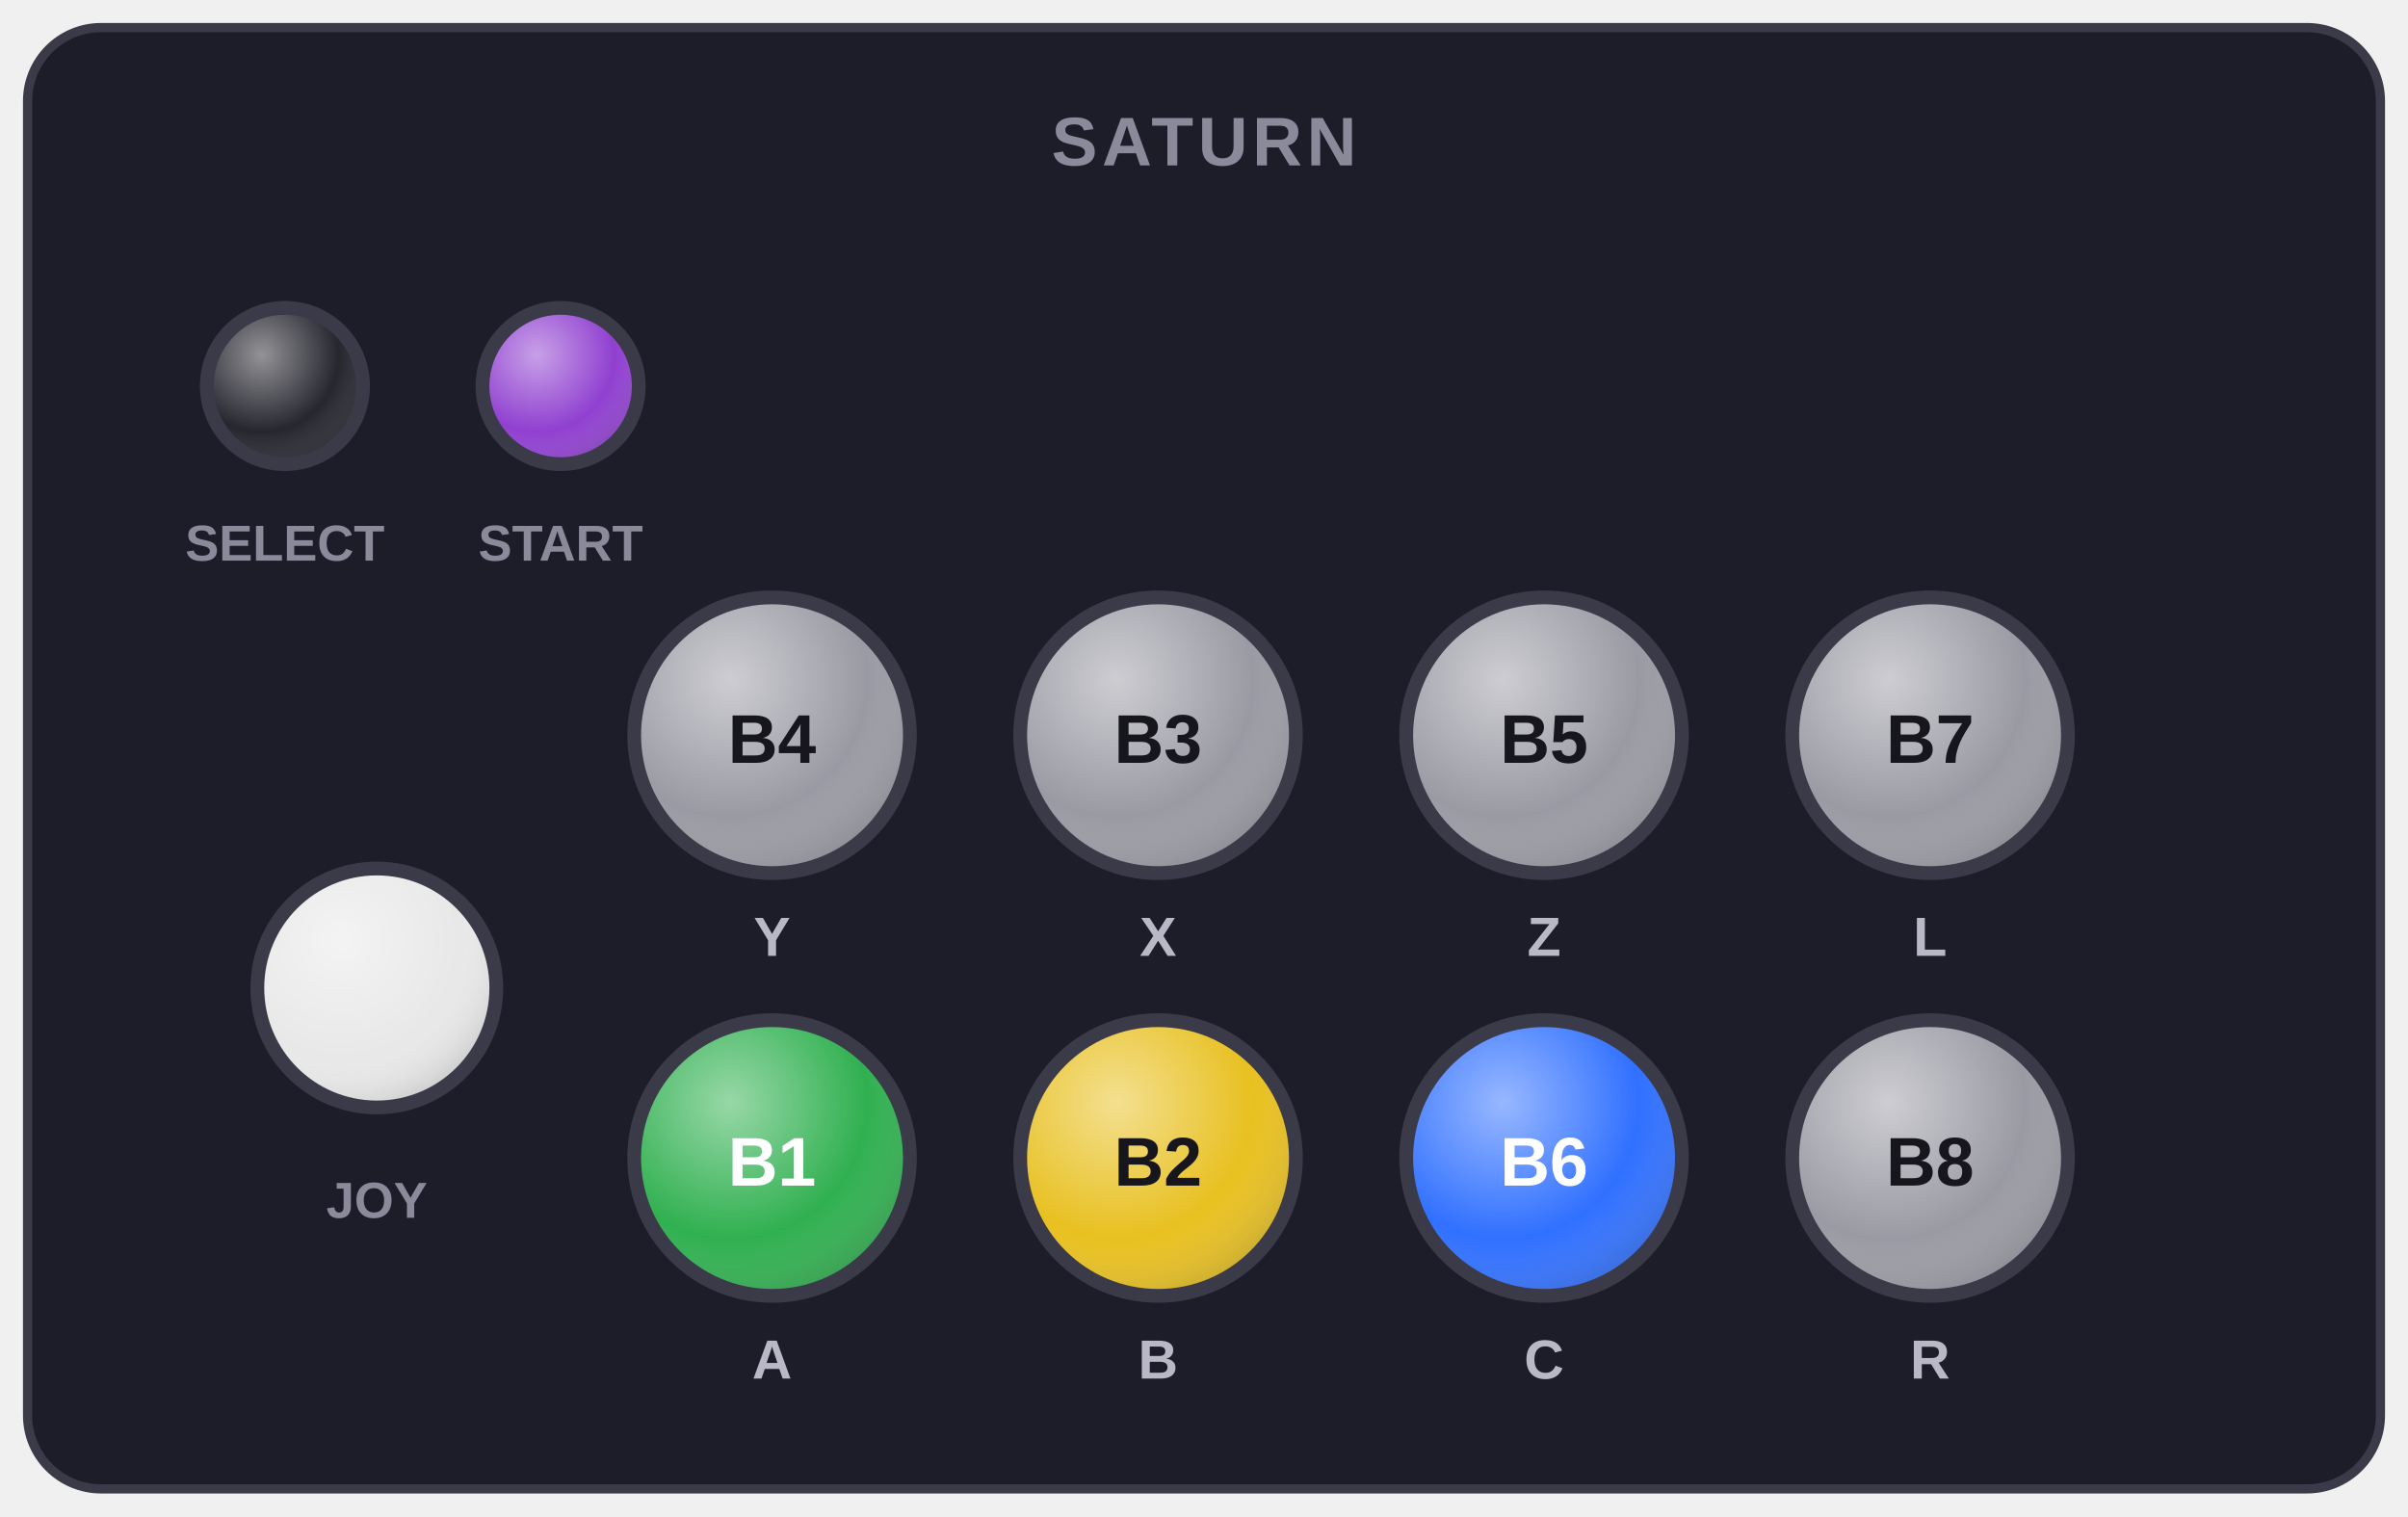
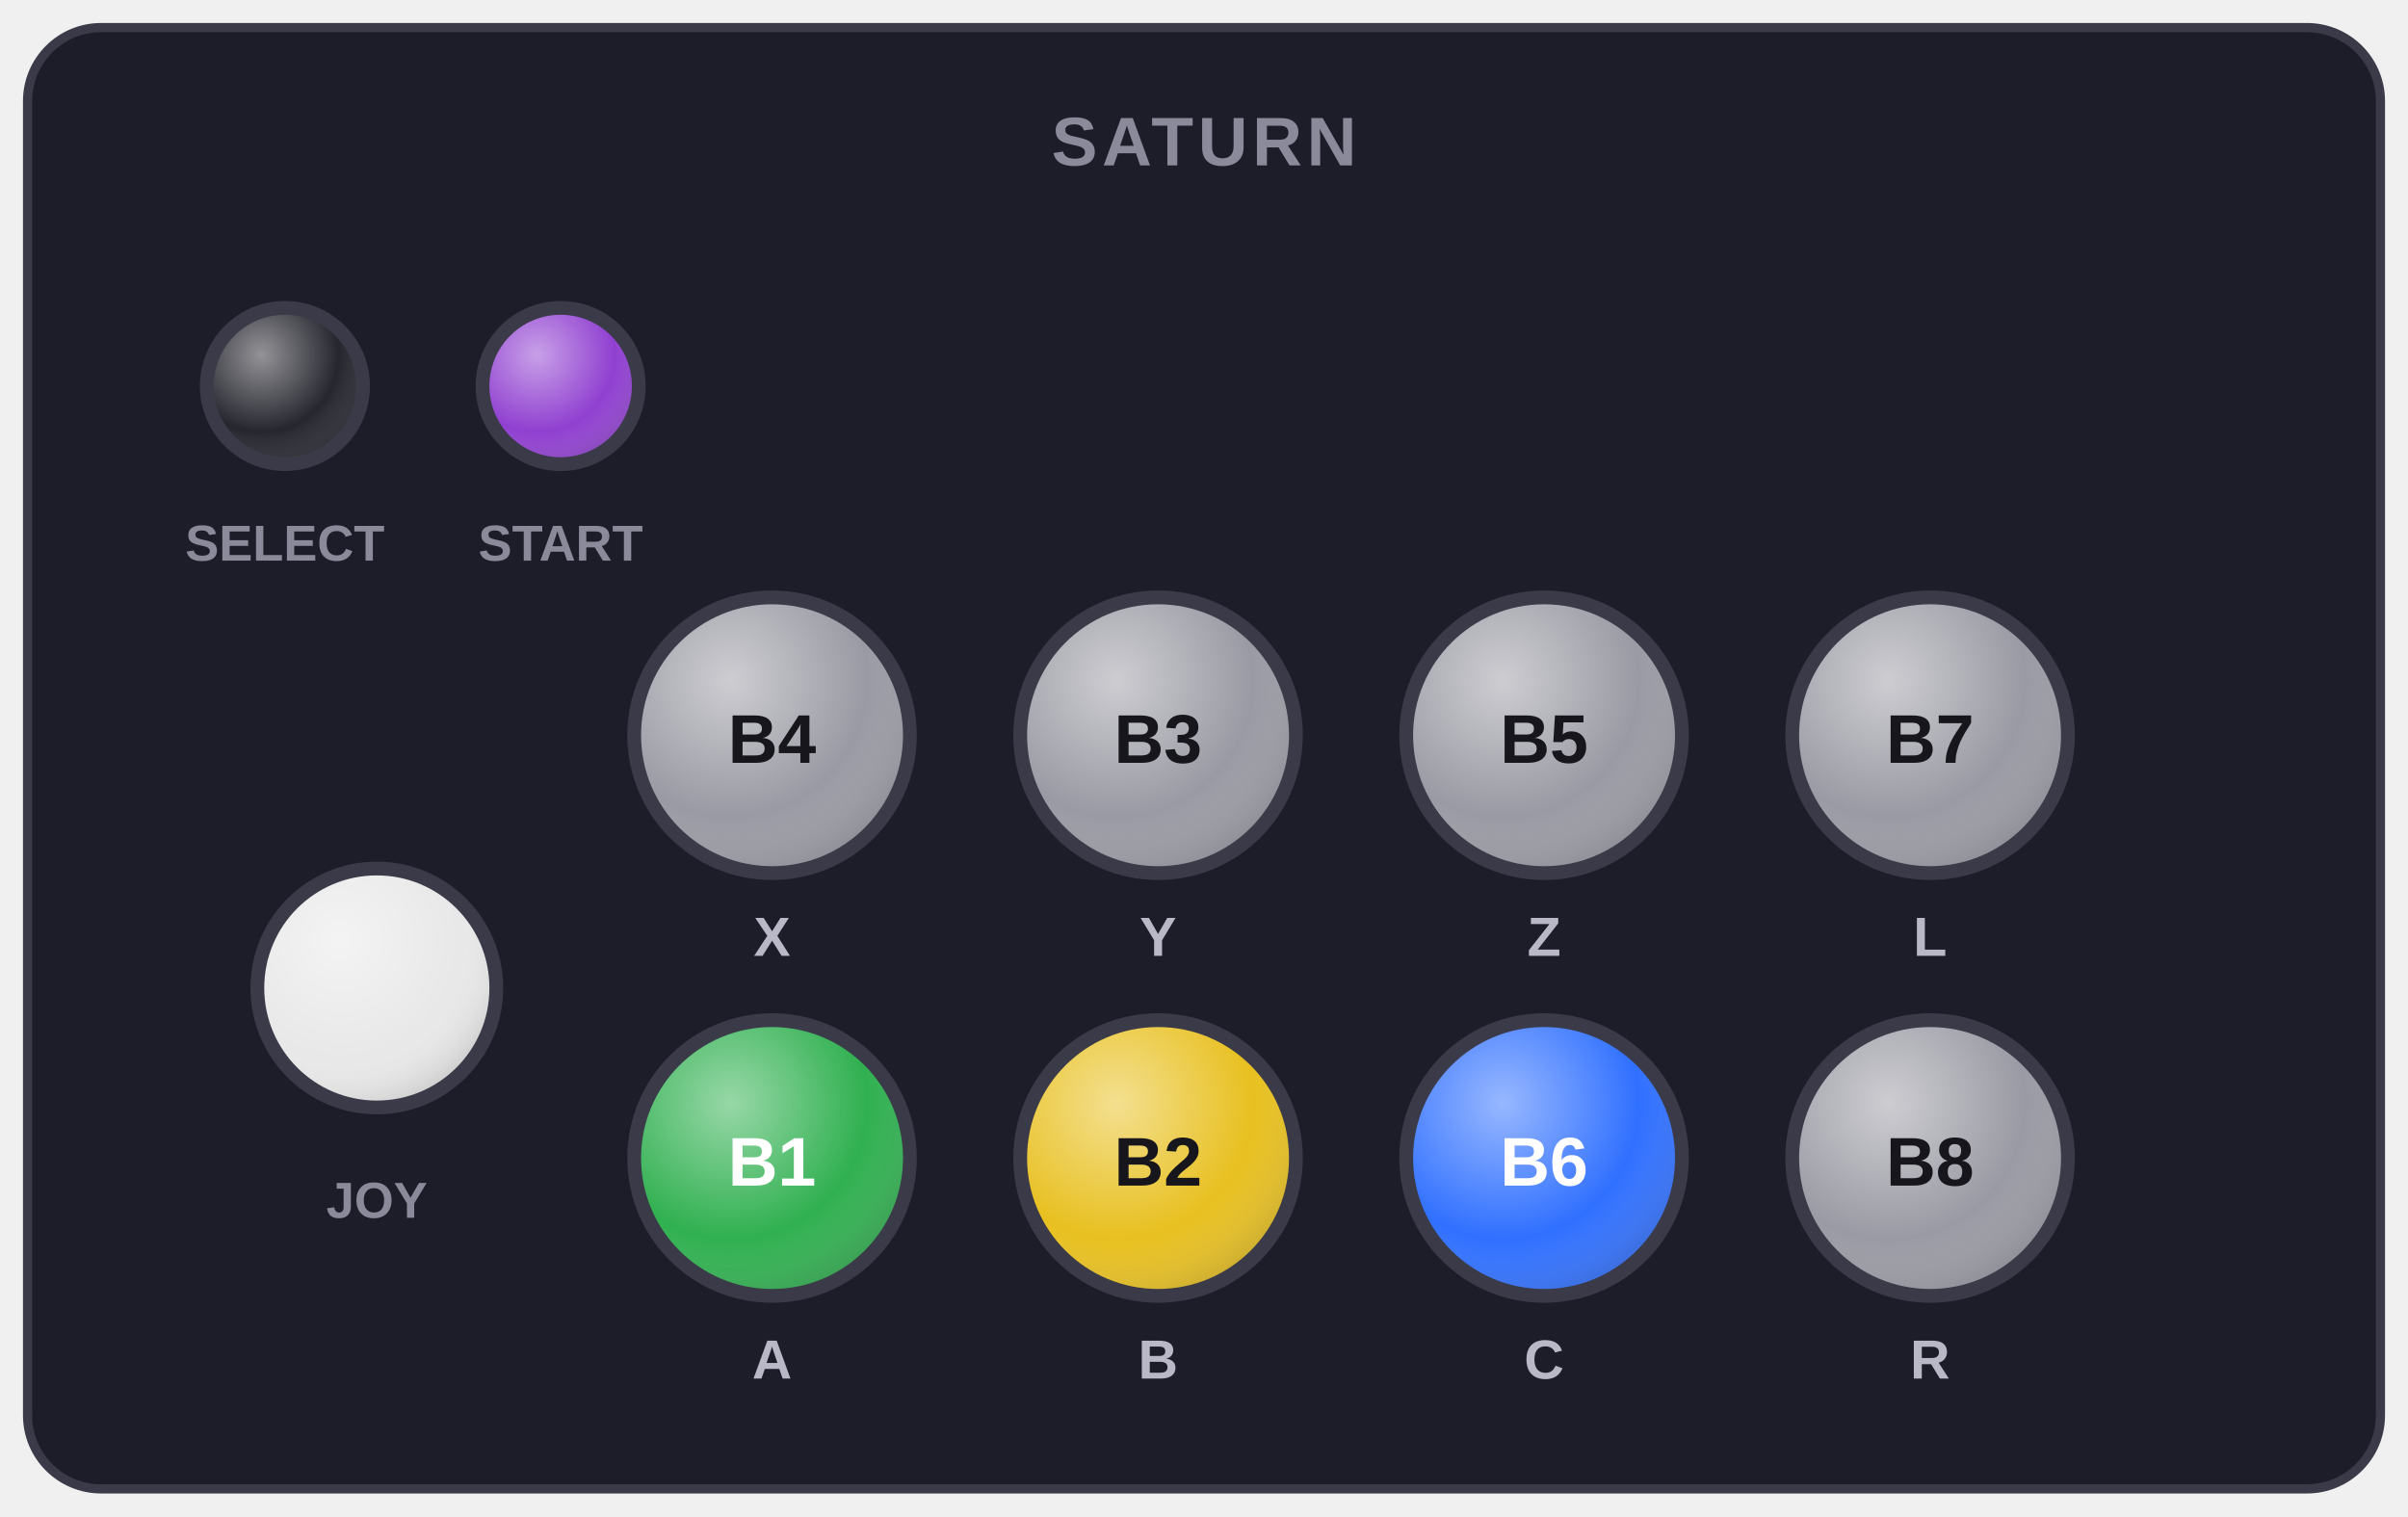
<svg xmlns="http://www.w3.org/2000/svg" viewBox="0 0 524 330" font-family="Segoe UI, Arial, sans-serif">
  <defs>
    <radialGradient id="dome" cx="0.35" cy="0.3" r="0.9">
      <stop offset="0" stop-color="#ffffff" stop-opacity="0.5" />
      <stop offset="0.55" stop-color="#ffffff" stop-opacity="0" />
      <stop offset="1" stop-color="#000000" stop-opacity="0.35" />
    </radialGradient>
  </defs>
  <rect x="6" y="6" width="512" height="318" rx="16" fill="#1d1d2a" stroke="#3a3a48" stroke-width="2" />
  <text x="262" y="36" text-anchor="middle" fill="#8a8a9a" font-size="15" font-weight="bold" letter-spacing="1">SATURN</text>
  <circle cx="62" cy="84" r="17" fill="#26262f" />
  <circle cx="62" cy="84" r="17" fill="url(#dome)" />
  <circle cx="62" cy="84" r="17" fill="none" stroke="#3a3a48" stroke-width="3" />
  <text x="62" y="122" text-anchor="middle" fill="#8a8a9a" font-size="11" font-weight="bold">SELECT</text>
  <circle cx="122" cy="84" r="17" fill="#9040d0" />
  <circle cx="122" cy="84" r="17" fill="url(#dome)" />
  <circle cx="122" cy="84" r="17" fill="none" stroke="#3a3a48" stroke-width="3" />
  <text x="122" y="122" text-anchor="middle" fill="#8a8a9a" font-size="11" font-weight="bold">START</text>
  <circle cx="82" cy="215" r="26" fill="#e8e8e8" />
  <circle cx="82" cy="215" r="26" fill="url(#dome)" />
  <circle cx="82" cy="215" r="26" fill="none" stroke="#3a3a48" stroke-width="3" />
  <text x="82" y="265" text-anchor="middle" fill="#8a8a9a" font-size="11" font-weight="bold">JOY</text>
  <circle cx="168" cy="160" r="30" fill="#9a9aa4" />
  <circle cx="168" cy="160" r="30" fill="url(#dome)" />
  <circle cx="168" cy="160" r="30" fill="none" stroke="#3a3a48" stroke-width="3" />
  <text x="168" y="166" text-anchor="middle" fill="#16161c" font-size="15" font-weight="bold">B4</text>
-   <text x="168" y="208" text-anchor="middle" fill="#b8b8c6" font-size="12" font-weight="bold">Y</text>
+   <text x="168" y="208" text-anchor="middle" fill="#b8b8c6" font-size="12" font-weight="bold">X</text>
  <circle cx="252" cy="160" r="30" fill="#9a9aa4" />
  <circle cx="252" cy="160" r="30" fill="url(#dome)" />
  <circle cx="252" cy="160" r="30" fill="none" stroke="#3a3a48" stroke-width="3" />
  <text x="252" y="166" text-anchor="middle" fill="#16161c" font-size="15" font-weight="bold">B3</text>
-   <text x="252" y="208" text-anchor="middle" fill="#b8b8c6" font-size="12" font-weight="bold">X</text>
+   <text x="252" y="208" text-anchor="middle" fill="#b8b8c6" font-size="12" font-weight="bold">Y</text>
  <circle cx="336" cy="160" r="30" fill="#9a9aa4" />
  <circle cx="336" cy="160" r="30" fill="url(#dome)" />
  <circle cx="336" cy="160" r="30" fill="none" stroke="#3a3a48" stroke-width="3" />
  <text x="336" y="166" text-anchor="middle" fill="#16161c" font-size="15" font-weight="bold">B5</text>
  <text x="336" y="208" text-anchor="middle" fill="#b8b8c6" font-size="12" font-weight="bold">Z</text>
  <circle cx="420" cy="160" r="30" fill="#9a9aa4" />
  <circle cx="420" cy="160" r="30" fill="url(#dome)" />
  <circle cx="420" cy="160" r="30" fill="none" stroke="#3a3a48" stroke-width="3" />
  <text x="420" y="166" text-anchor="middle" fill="#16161c" font-size="15" font-weight="bold">B7</text>
  <text x="420" y="208" text-anchor="middle" fill="#b8b8c6" font-size="12" font-weight="bold">L</text>
  <circle cx="168" cy="252" r="30" fill="#30b050" />
  <circle cx="168" cy="252" r="30" fill="url(#dome)" />
  <circle cx="168" cy="252" r="30" fill="none" stroke="#3a3a48" stroke-width="3" />
  <text x="168" y="258" text-anchor="middle" fill="#ffffff" font-size="15" font-weight="bold">B1</text>
  <text x="168" y="300" text-anchor="middle" fill="#b8b8c6" font-size="12" font-weight="bold">A</text>
  <circle cx="252" cy="252" r="30" fill="#e8c020" />
  <circle cx="252" cy="252" r="30" fill="url(#dome)" />
  <circle cx="252" cy="252" r="30" fill="none" stroke="#3a3a48" stroke-width="3" />
  <text x="252" y="258" text-anchor="middle" fill="#16161c" font-size="15" font-weight="bold">B2</text>
  <text x="252" y="300" text-anchor="middle" fill="#b8b8c6" font-size="12" font-weight="bold">B</text>
  <circle cx="336" cy="252" r="30" fill="#3070ff" />
  <circle cx="336" cy="252" r="30" fill="url(#dome)" />
  <circle cx="336" cy="252" r="30" fill="none" stroke="#3a3a48" stroke-width="3" />
  <text x="336" y="258" text-anchor="middle" fill="#ffffff" font-size="15" font-weight="bold">B6</text>
  <text x="336" y="300" text-anchor="middle" fill="#b8b8c6" font-size="12" font-weight="bold">C</text>
  <circle cx="420" cy="252" r="30" fill="#9a9aa4" />
  <circle cx="420" cy="252" r="30" fill="url(#dome)" />
  <circle cx="420" cy="252" r="30" fill="none" stroke="#3a3a48" stroke-width="3" />
  <text x="420" y="258" text-anchor="middle" fill="#16161c" font-size="15" font-weight="bold">B8</text>
  <text x="420" y="300" text-anchor="middle" fill="#b8b8c6" font-size="12" font-weight="bold">R</text>
</svg>
